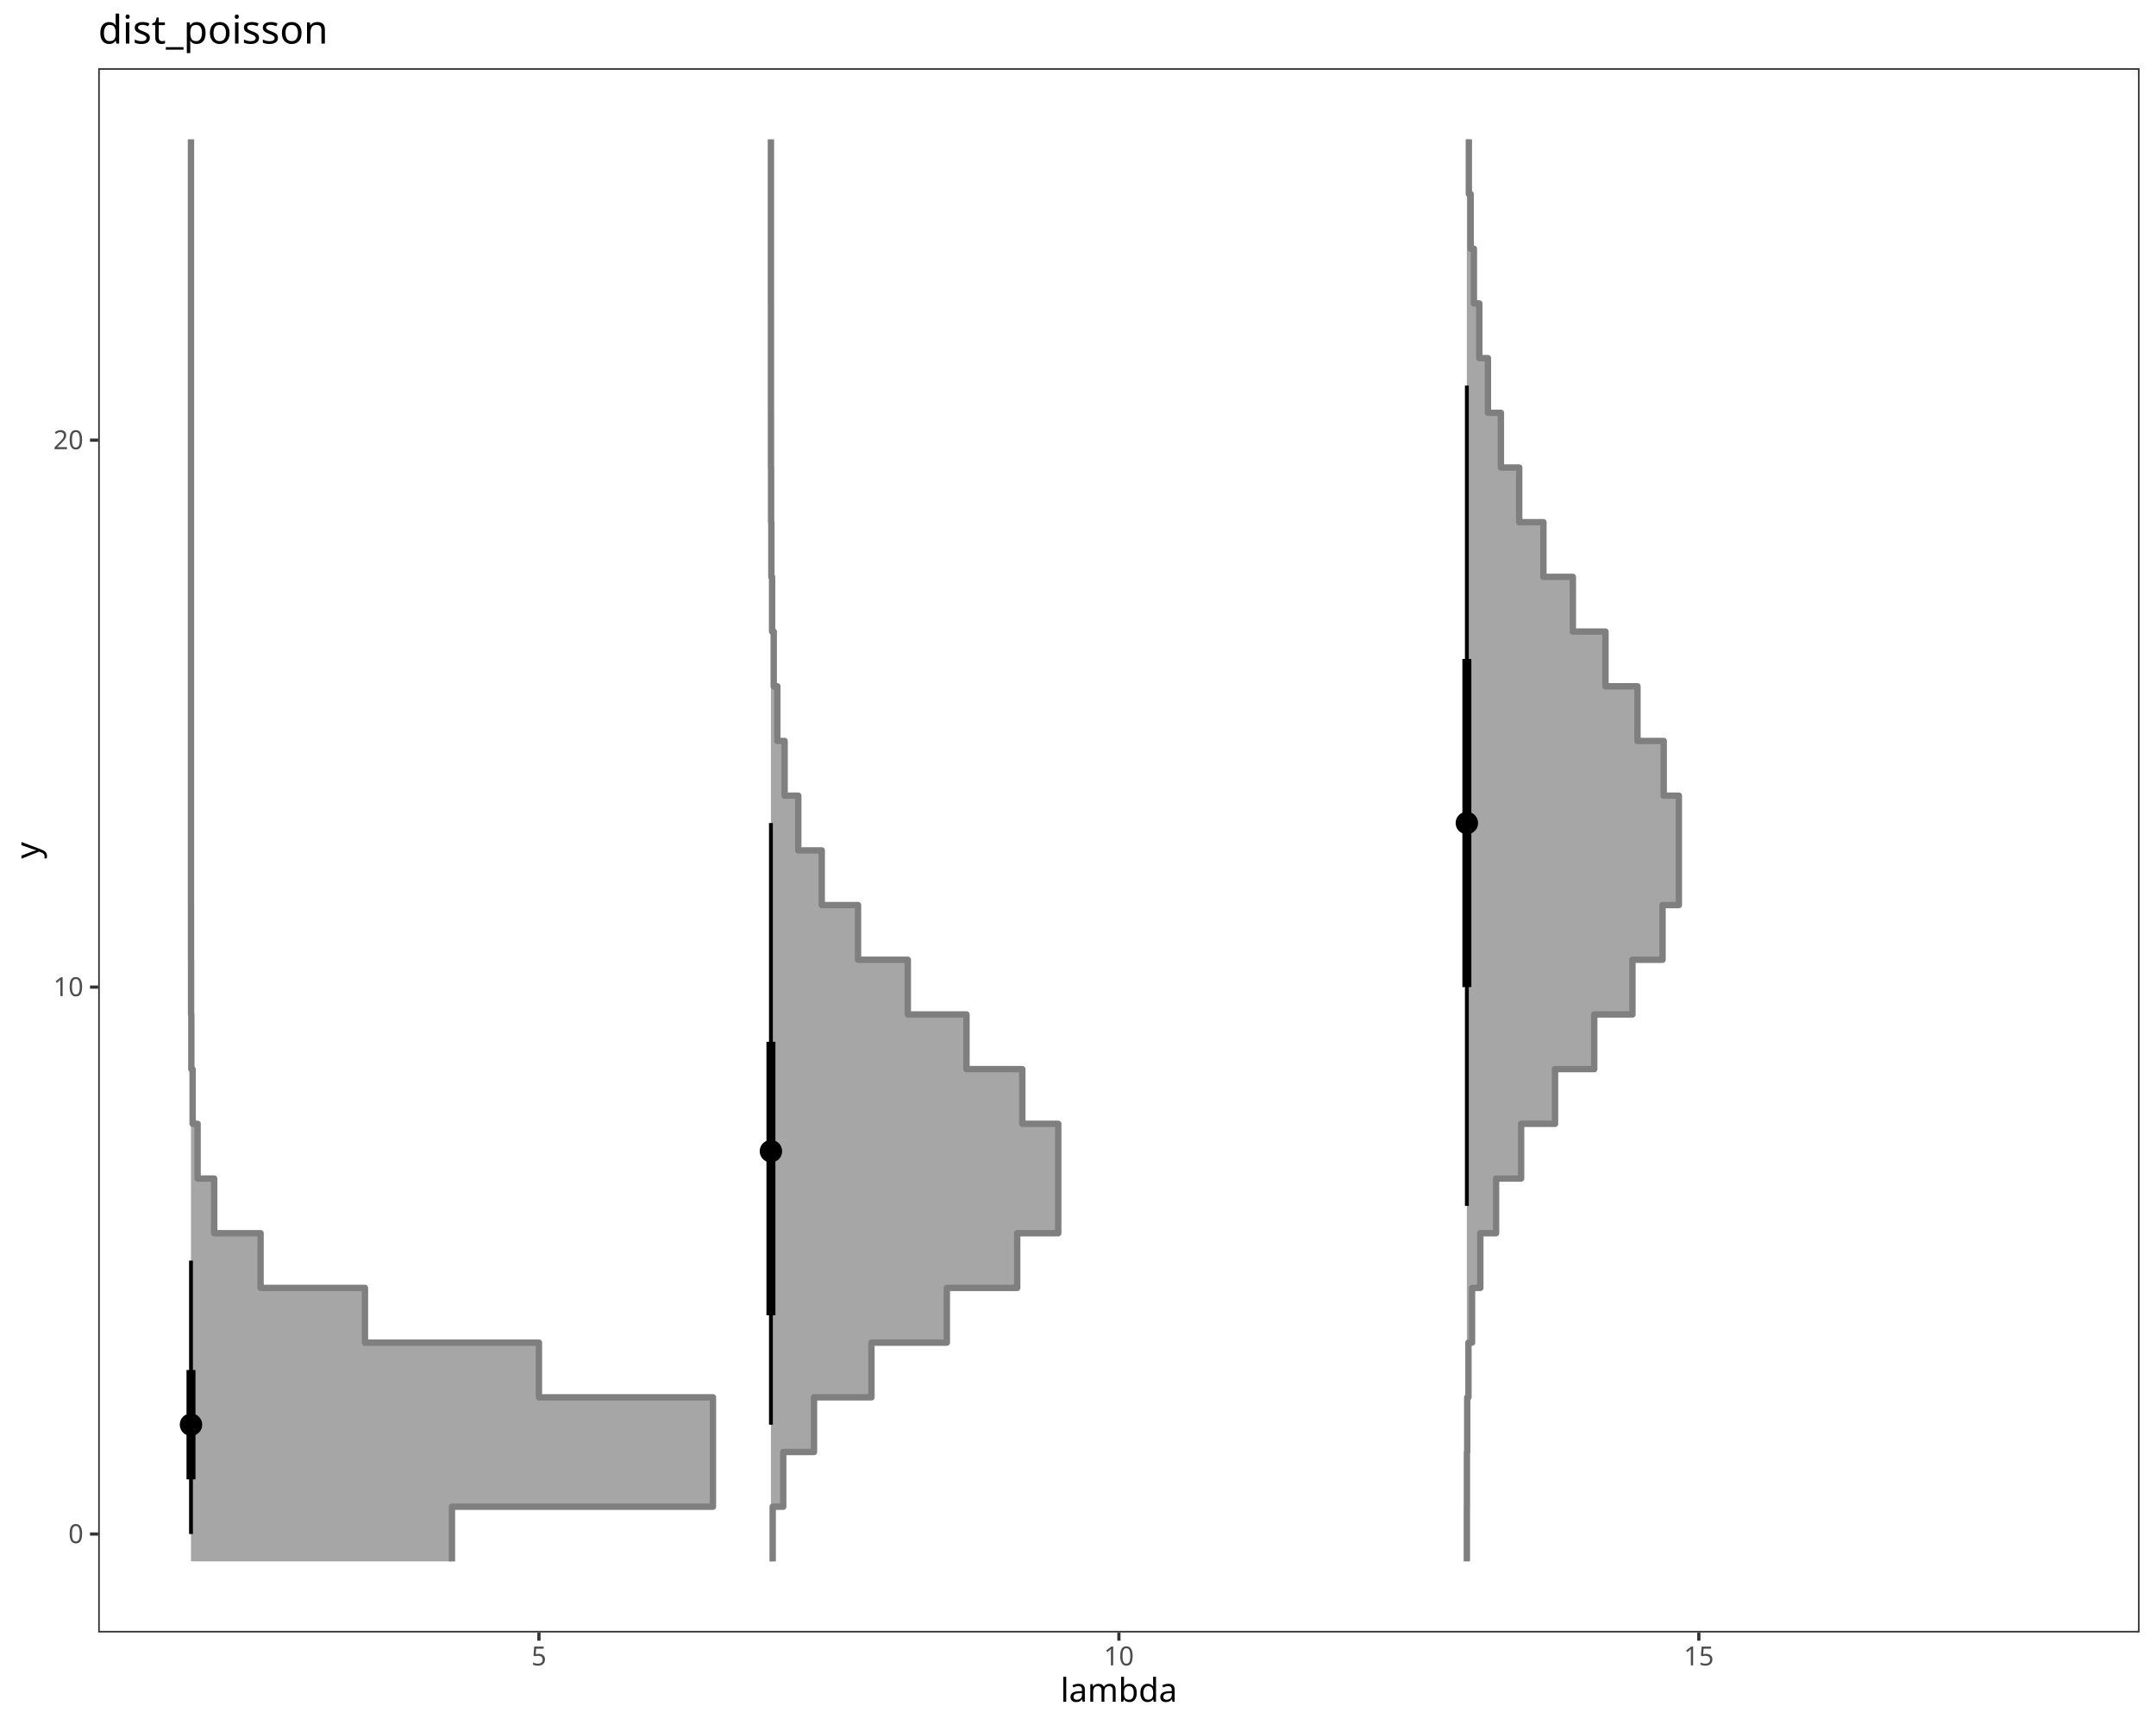
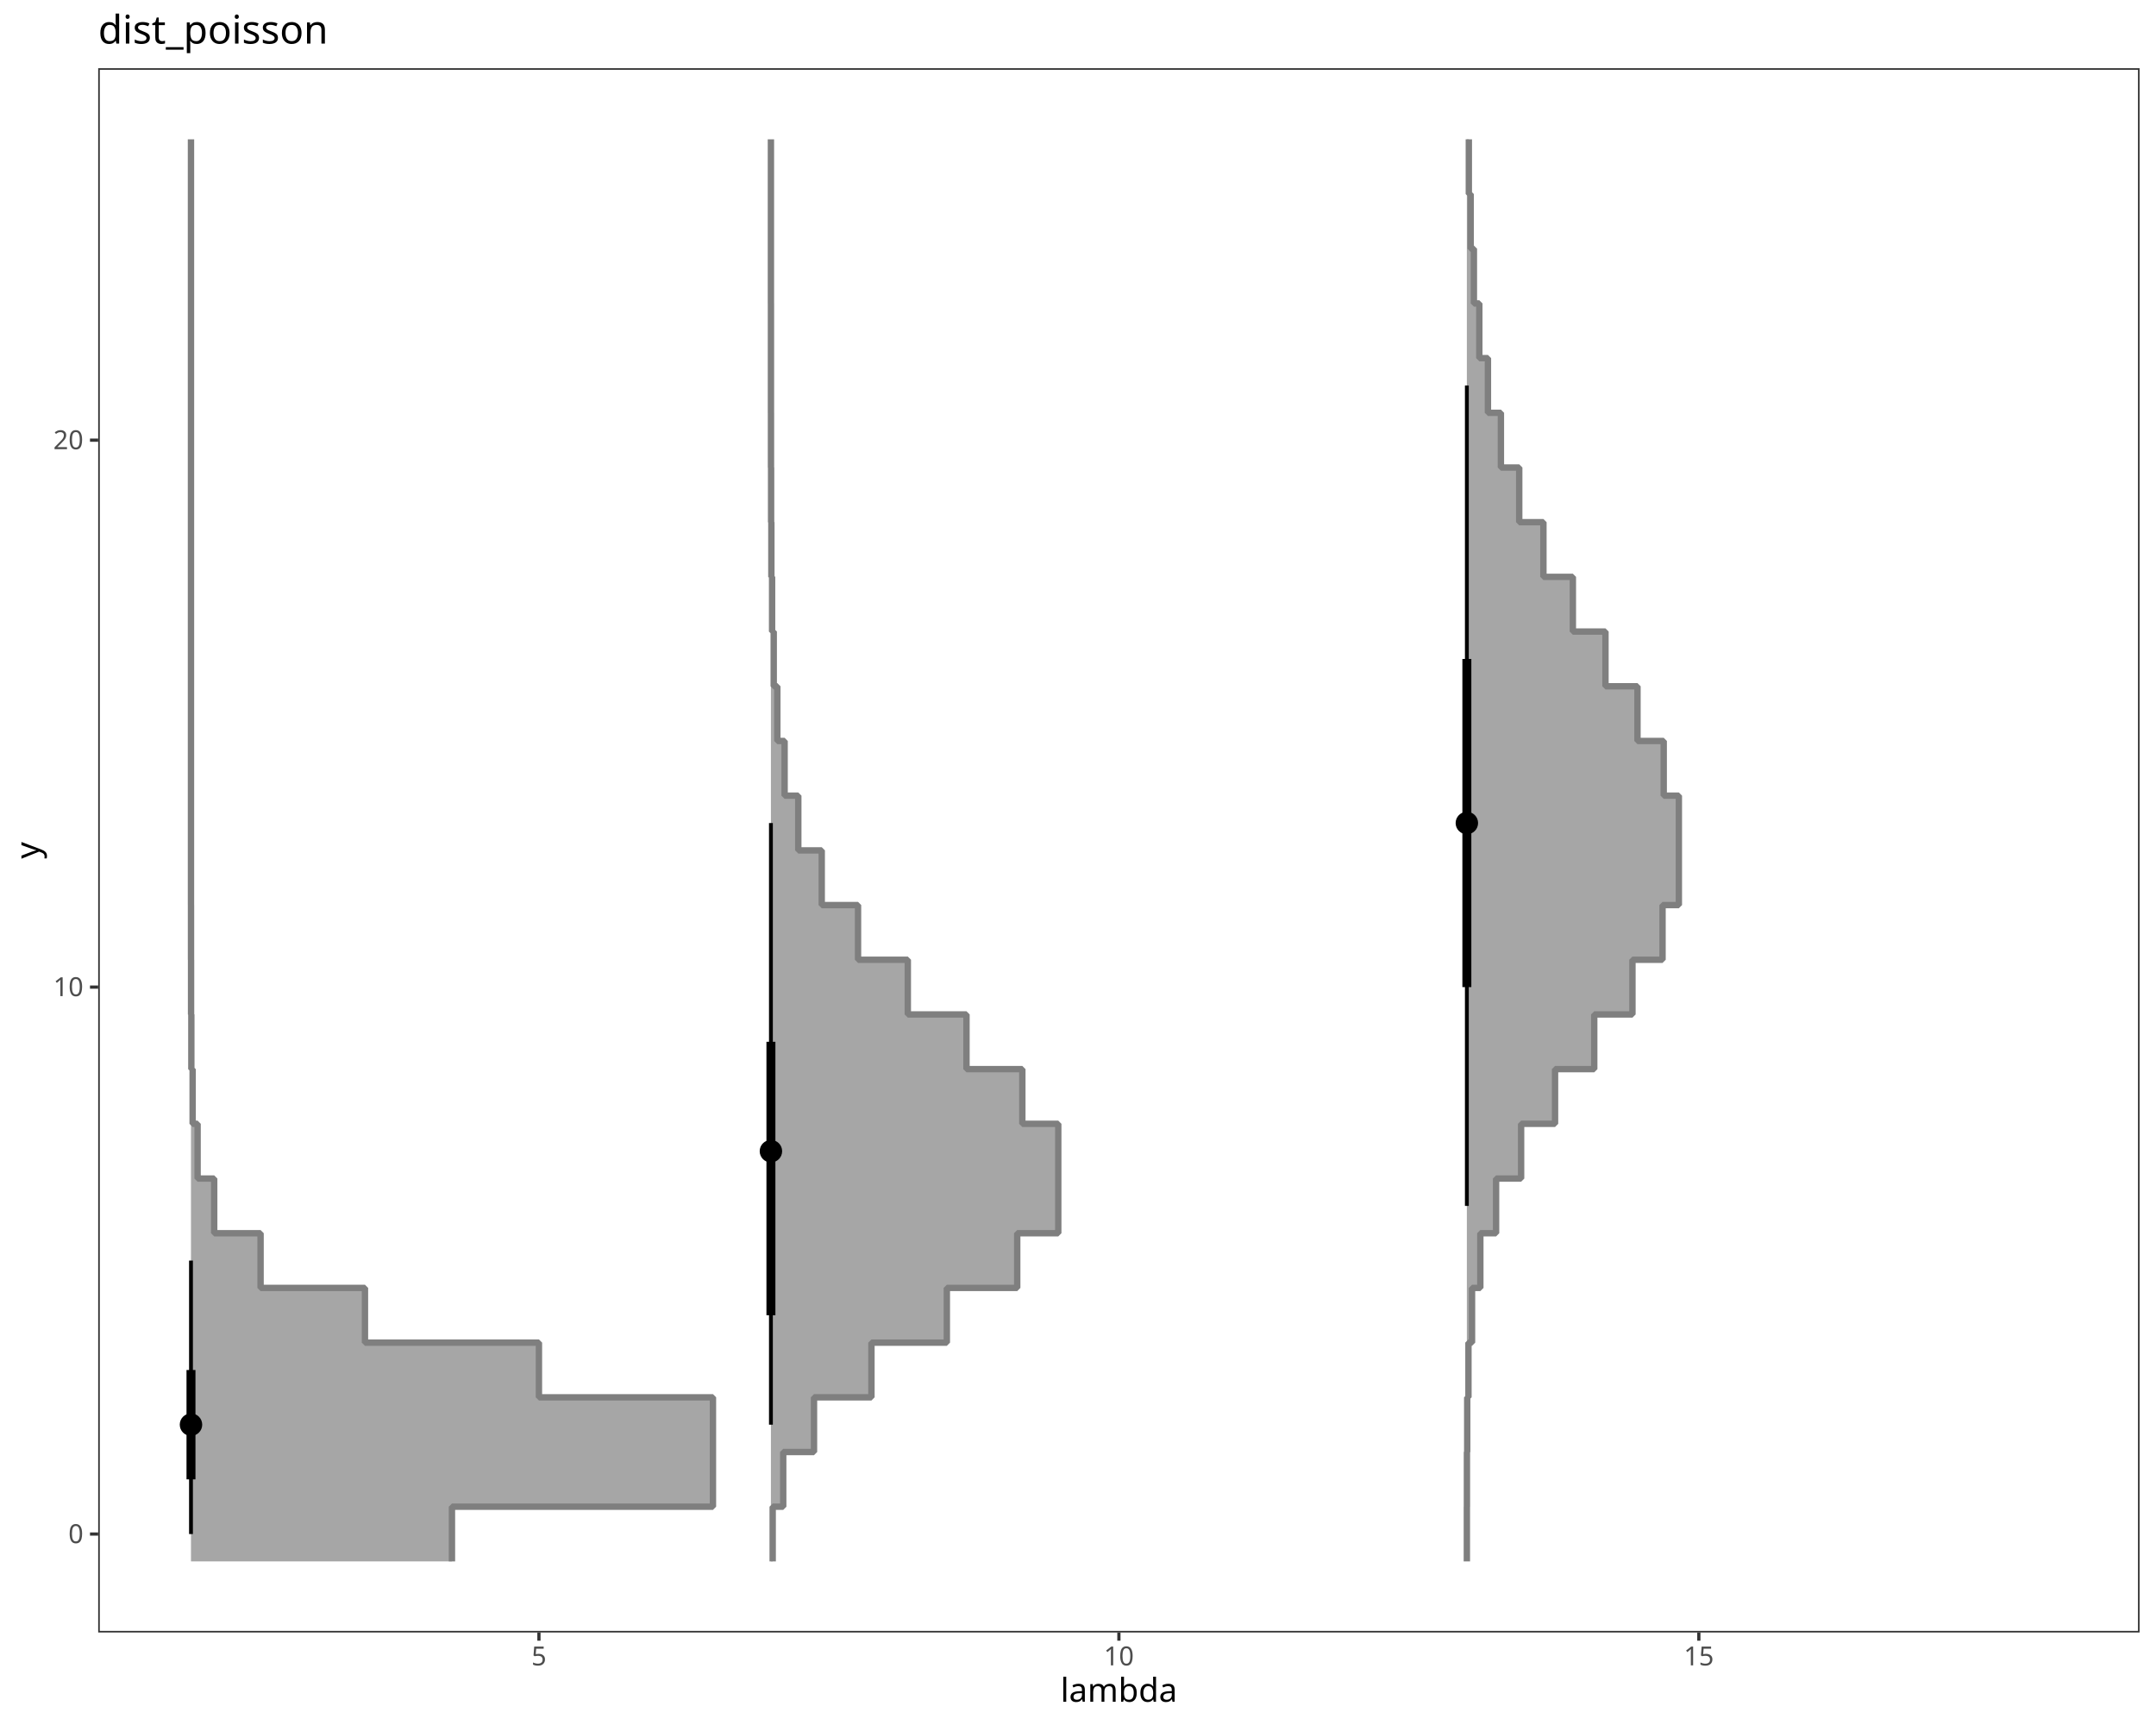
<svg xmlns="http://www.w3.org/2000/svg" class="svglite" data-engine-version="2.0" width="720.00pt" height="576.00pt" viewBox="0 0 720.00 576.00">
  <defs>
    <style type="text/css">
    .svglite line, .svglite polyline, .svglite polygon, .svglite path, .svglite rect, .svglite circle {
      fill: none;
      stroke: #000000;
      stroke-linecap: round;
      stroke-linejoin: round;
      stroke-miterlimit: 10.00;
    }
  </style>
  </defs>
  <rect width="100%" height="100%" style="stroke: none; fill: #FFFFFF;" />
  <defs>
    <clipPath id="cpMC4wMHw3MjAuMDB8MC4wMHw1NzYuMDA=">
      <rect x="0.00" y="0.00" width="720.00" height="576.00" />
    </clipPath>
  </defs>
  <g clip-path="url(#cpMC4wMHw3MjAuMDB8MC4wMHw1NzYuMDA=)">
    <rect x="0.00" y="0.00" width="720.00" height="576.00" style="stroke-width: 1.07; stroke: #FFFFFF; fill: #FFFFFF;" />
  </g>
  <defs>
    <clipPath id="cpMzIuNzl8NzE0LjUyfDIyLjc4fDU0NS4xMQ==">
      <rect x="32.79" y="22.78" width="681.73" height="522.33" />
    </clipPath>
  </defs>
  <g clip-path="url(#cpMzIuNzl8NzE0LjUyfDIyLjc4fDU0NS4xMQ==)">
    <rect x="32.79" y="22.78" width="681.73" height="522.33" style="stroke-width: 1.07; stroke: none; fill: #FFFFFF;" />
-     <polygon points="150.93,521.37 150.93,512.24 150.93,512.24 150.93,503.11 238.09,503.11 238.09,493.98 238.09,493.98 238.09,484.84 238.09,484.84 238.09,475.71 238.09,475.71 238.09,466.58 179.98,466.58 179.98,457.45 179.98,457.45 179.98,448.32 121.88,448.32 121.88,439.19 121.88,439.19 121.88,430.05 87.02,430.05 87.02,420.92 87.02,420.92 87.02,411.79 71.53,411.79 71.53,402.66 71.53,402.66 71.53,393.53 65.99,393.53 65.99,384.40 65.99,384.40 65.99,375.26 64.33,375.26 64.33,366.13 64.33,366.13 64.33,357.00 63.90,357.00 63.90,347.87 63.90,347.87 63.90,338.74 63.81,338.74 63.81,329.61 63.81,329.61 63.81,320.47 63.79,320.47 63.79,311.34 63.79,311.34 63.79,302.21 63.78,302.21 63.78,293.08 63.78,293.08 63.78,283.95 63.78,283.95 63.78,274.82 63.78,274.82 63.78,265.68 63.78,265.68 63.78,256.55 63.78,256.55 63.78,247.42 63.78,247.42 63.78,238.29 63.78,238.29 63.78,229.16 63.78,229.16 63.78,220.03 63.78,220.03 63.78,210.89 63.78,210.89 63.78,201.76 63.78,201.76 63.78,192.63 63.78,192.63 63.78,183.50 63.78,183.50 63.78,174.37 63.78,174.37 63.78,165.24 63.78,165.24 63.78,156.11 63.78,156.11 63.78,146.97 63.78,146.97 63.78,137.84 63.78,137.84 63.78,128.71 63.78,128.71 63.78,119.58 63.78,119.58 63.78,110.45 63.78,110.45 63.78,101.32 63.78,101.32 63.78,92.18 63.78,92.18 63.78,83.05 63.78,83.05 63.78,73.92 63.78,73.92 63.78,64.79 63.78,64.79 63.78,55.66 63.78,55.66 63.78,46.53 63.78,46.53 63.78,55.66 63.78,55.66 63.78,64.79 63.78,64.79 63.78,73.92 63.78,73.92 63.78,83.05 63.78,83.05 63.78,92.18 63.78,92.18 63.78,101.32 63.78,101.32 63.78,110.45 63.78,110.45 63.78,119.58 63.78,119.58 63.78,128.71 63.78,128.71 63.78,137.84 63.78,137.84 63.78,146.97 63.78,146.97 63.78,156.11 63.78,156.11 63.78,165.24 63.78,165.24 63.78,174.37 63.78,174.37 63.78,183.50 63.78,183.50 63.78,192.63 63.78,192.63 63.78,201.76 63.78,201.76 63.78,210.89 63.78,210.89 63.78,220.03 63.78,220.03 63.78,229.16 63.78,229.16 63.78,238.29 63.78,238.29 63.78,247.42 63.78,247.42 63.78,256.55 63.78,256.55 63.78,265.68 63.78,265.68 63.78,274.82 63.78,274.82 63.78,283.95 63.78,283.95 63.78,293.08 63.78,293.08 63.78,302.21 63.78,302.21 63.78,311.34 63.78,311.34 63.78,320.47 63.78,320.47 63.78,329.61 63.78,329.61 63.78,338.74 63.78,338.74 63.78,347.87 63.78,347.87 63.78,357.00 63.78,357.00 63.78,366.13 63.78,366.13 63.78,375.26 63.78,375.26 63.78,384.40 63.78,384.40 63.78,393.53 63.78,393.53 63.78,402.66 63.78,402.66 63.78,411.79 63.78,411.79 63.78,420.92 63.78,420.92 63.78,430.05 63.78,430.05 63.78,439.19 63.78,439.19 63.78,448.32 63.78,448.32 63.78,457.45 63.78,457.45 63.78,466.58 63.78,466.58 63.78,475.71 63.78,475.71 63.78,484.84 63.78,484.84 63.78,493.98 63.78,493.98 63.78,503.11 63.78,503.11 63.78,512.24 63.78,512.24 63.78,521.37 " style="stroke-width: 2.13; stroke: none; fill: #A6A6A6;" />
-     <polyline points="150.93,521.37 150.93,512.24 150.93,512.24 150.93,503.11 238.09,503.11 238.09,493.98 238.09,493.98 238.09,484.84 238.09,484.84 238.09,475.71 238.09,475.71 238.09,466.58 179.98,466.58 179.98,457.45 179.98,457.45 179.98,448.32 121.88,448.32 121.88,439.19 121.88,439.19 121.88,430.05 87.02,430.05 87.02,420.92 87.02,420.92 87.02,411.79 71.53,411.79 71.53,402.66 71.53,402.66 71.53,393.53 65.99,393.53 65.99,384.40 65.99,384.40 65.99,375.26 64.33,375.26 64.33,366.13 64.33,366.13 64.33,357.00 63.90,357.00 63.90,347.87 63.90,347.87 63.90,338.74 63.81,338.74 63.81,329.61 63.81,329.61 63.81,320.47 63.79,320.47 63.79,311.34 63.79,311.34 63.79,302.21 63.78,302.21 63.78,293.08 63.78,293.08 63.78,283.95 63.78,283.95 63.78,274.82 63.78,274.82 63.78,265.68 63.78,265.68 63.78,256.55 63.78,256.55 63.78,247.42 63.78,247.42 63.78,238.29 63.78,238.29 63.78,229.16 63.78,229.16 63.78,220.03 63.78,220.03 63.78,210.89 63.78,210.89 63.78,201.76 63.78,201.76 63.78,192.63 63.78,192.63 63.78,183.50 63.78,183.50 63.78,174.37 63.78,174.37 63.78,165.24 63.78,165.24 63.78,156.11 63.78,156.11 63.78,146.97 63.78,146.97 63.78,137.84 63.78,137.84 63.78,128.71 63.78,128.71 63.78,119.58 63.78,119.58 63.78,110.45 63.78,110.45 63.78,101.32 63.78,101.32 63.78,92.18 63.78,92.18 63.78,83.05 63.78,83.05 63.78,73.92 63.78,73.92 63.78,64.79 63.78,64.79 63.78,55.66 63.78,55.66 63.78,46.53 " style="stroke-width: 2.13; stroke: #7F7F7F; stroke-linecap: butt;" />
-     <polygon points="258.04,521.37 258.04,512.24 258.04,512.24 258.04,503.11 261.56,503.11 261.56,493.98 261.56,493.98 261.56,484.84 271.84,484.84 271.84,475.71 271.84,475.71 271.84,466.58 291.02,466.58 291.02,457.45 291.02,457.45 291.02,448.32 316.20,448.32 316.20,439.19 316.20,439.19 316.20,430.05 339.70,430.05 339.70,420.92 339.70,420.92 339.70,411.79 353.41,411.79 353.41,402.66 353.41,402.66 353.41,393.53 353.41,393.53 353.41,384.40 353.41,384.40 353.41,375.26 341.41,375.26 341.41,366.13 341.41,366.13 341.41,357.00 322.76,357.00 322.76,347.87 322.76,347.87 322.76,338.74 303.17,338.74 303.17,329.61 303.17,329.61 303.17,320.47 286.54,320.47 286.54,311.34 286.54,311.34 286.54,302.21 274.42,302.21 274.42,293.08 274.42,293.08 274.42,283.95 266.59,283.95 266.59,274.82 266.59,274.82 266.59,265.68 262.02,265.68 262.02,256.55 262.02,256.55 262.02,247.42 259.59,247.42 259.59,238.29 259.59,238.29 259.59,229.16 258.39,229.16 258.39,220.03 258.39,220.03 258.39,210.89 257.84,210.89 257.84,201.76 257.84,201.76 257.84,192.63 257.60,192.63 257.60,183.50 257.60,183.50 257.60,174.37 257.51,174.37 257.51,165.24 257.51,165.24 257.51,156.11 257.47,156.11 257.47,146.97 257.47,146.97 257.47,137.84 257.46,137.84 257.46,128.71 257.46,128.71 257.46,119.58 257.46,119.58 257.46,110.45 257.46,110.45 257.46,101.32 257.45,101.32 257.45,92.18 257.45,92.18 257.45,83.05 257.45,83.05 257.45,73.92 257.45,73.92 257.45,64.79 257.45,64.79 257.45,55.66 257.45,55.66 257.45,46.53 257.45,46.53 257.45,55.66 257.45,55.66 257.45,64.79 257.45,64.79 257.45,73.92 257.45,73.92 257.45,83.05 257.45,83.05 257.45,92.18 257.45,92.18 257.45,101.32 257.45,101.32 257.45,110.45 257.45,110.45 257.45,119.58 257.45,119.58 257.45,128.71 257.45,128.71 257.45,137.84 257.45,137.84 257.45,146.97 257.45,146.97 257.45,156.11 257.45,156.11 257.45,165.24 257.45,165.24 257.45,174.37 257.45,174.37 257.45,183.50 257.45,183.50 257.45,192.63 257.45,192.63 257.45,201.76 257.45,201.76 257.45,210.89 257.45,210.89 257.45,220.03 257.45,220.03 257.45,229.16 257.45,229.16 257.45,238.29 257.45,238.29 257.45,247.42 257.45,247.42 257.45,256.55 257.45,256.55 257.45,265.68 257.45,265.68 257.45,274.82 257.45,274.82 257.45,283.95 257.45,283.95 257.45,293.08 257.45,293.08 257.45,302.21 257.45,302.21 257.45,311.34 257.45,311.34 257.45,320.47 257.45,320.47 257.45,329.61 257.45,329.61 257.45,338.74 257.45,338.74 257.45,347.87 257.45,347.87 257.45,357.00 257.45,357.00 257.45,366.13 257.45,366.13 257.45,375.26 257.45,375.26 257.45,384.40 257.45,384.40 257.45,393.53 257.45,393.53 257.45,402.66 257.45,402.66 257.45,411.79 257.45,411.79 257.45,420.92 257.45,420.92 257.45,430.05 257.45,430.05 257.45,439.19 257.45,439.19 257.45,448.32 257.45,448.32 257.45,457.45 257.45,457.45 257.45,466.58 257.45,466.58 257.45,475.71 257.45,475.71 257.45,484.84 257.45,484.84 257.45,493.98 257.45,493.98 257.45,503.11 257.45,503.11 257.45,512.24 257.45,512.24 257.45,521.37 " style="stroke-width: 2.13; stroke: none; fill: #A6A6A6;" />
-     <polyline points="258.04,521.37 258.04,512.24 258.04,512.24 258.04,503.11 261.56,503.11 261.56,493.98 261.56,493.98 261.56,484.84 271.84,484.84 271.84,475.71 271.84,475.71 271.84,466.58 291.02,466.58 291.02,457.45 291.02,457.45 291.02,448.32 316.20,448.32 316.20,439.19 316.20,439.19 316.20,430.05 339.70,430.05 339.70,420.92 339.70,420.92 339.70,411.79 353.41,411.79 353.41,402.66 353.41,402.66 353.41,393.53 353.41,393.53 353.41,384.40 353.41,384.40 353.41,375.26 341.41,375.26 341.41,366.13 341.41,366.13 341.41,357.00 322.76,357.00 322.76,347.87 322.76,347.87 322.76,338.74 303.17,338.74 303.17,329.61 303.17,329.61 303.17,320.47 286.54,320.47 286.54,311.34 286.54,311.34 286.54,302.21 274.42,302.21 274.42,293.08 274.42,293.08 274.42,283.95 266.59,283.95 266.59,274.82 266.59,274.82 266.59,265.68 262.02,265.68 262.02,256.55 262.02,256.55 262.02,247.42 259.59,247.42 259.59,238.29 259.59,238.29 259.59,229.16 258.39,229.16 258.39,220.03 258.39,220.03 258.39,210.89 257.84,210.89 257.84,201.76 257.84,201.76 257.84,192.63 257.60,192.63 257.60,183.50 257.60,183.50 257.60,174.37 257.51,174.37 257.51,165.24 257.51,165.24 257.51,156.11 257.47,156.11 257.47,146.97 257.47,146.97 257.47,137.84 257.46,137.84 257.46,128.71 257.46,128.71 257.46,119.58 257.46,119.58 257.46,110.45 257.46,110.45 257.46,101.32 257.45,101.32 257.45,92.18 257.45,92.18 257.45,83.05 257.45,83.05 257.45,73.92 257.45,73.92 257.45,64.79 257.45,64.79 257.45,55.66 257.45,55.66 257.45,46.53 " style="stroke-width: 2.13; stroke: #7F7F7F; stroke-linecap: butt;" />
-     <polygon points="489.86,521.37 489.86,512.24 489.86,512.24 489.86,503.11 489.88,503.11 489.88,493.98 489.88,493.98 489.88,484.84 489.98,484.84 489.98,475.71 489.98,475.71 489.98,466.58 490.39,466.58 490.39,457.45 490.39,457.45 490.39,448.32 491.59,448.32 491.59,439.19 491.59,439.19 491.59,430.05 494.36,430.05 494.36,420.92 494.36,420.92 494.36,411.79 499.62,411.79 499.62,402.66 499.62,402.66 499.62,393.53 507.98,393.53 507.98,384.40 507.98,384.40 507.98,375.26 519.31,375.26 519.31,366.13 519.31,366.13 519.31,357.00 532.40,357.00 532.40,347.87 532.40,347.87 532.40,338.74 545.16,338.74 545.16,329.61 545.16,329.61 545.16,320.47 555.21,320.47 555.21,311.34 555.21,311.34 555.21,302.21 560.66,302.21 560.66,293.08 560.66,293.08 560.66,283.95 560.66,283.95 560.66,274.82 560.66,274.82 560.66,265.68 555.60,265.68 555.60,256.55 555.60,256.55 555.60,247.42 546.84,247.42 546.84,238.29 546.84,238.29 546.84,229.16 536.15,229.16 536.15,220.03 536.15,220.03 536.15,210.89 525.26,210.89 525.26,201.76 525.26,201.76 525.26,192.63 515.43,192.63 515.43,183.50 515.43,183.50 515.43,174.37 507.35,174.37 507.35,165.24 507.35,165.24 507.35,156.11 501.23,156.11 501.23,146.97 501.23,146.97 501.23,137.84 496.90,137.84 496.90,128.71 496.90,128.71 496.90,119.58 494.02,119.58 494.02,110.45 494.02,110.45 494.02,101.32 492.21,101.32 492.21,92.18 492.21,92.18 492.21,83.05 491.13,83.05 491.13,73.92 491.13,73.92 491.13,64.79 490.52,64.79 490.52,55.66 490.52,55.66 490.52,46.53 489.86,46.53 489.86,55.66 489.86,55.66 489.86,64.79 489.86,64.79 489.86,73.92 489.86,73.92 489.86,83.05 489.86,83.05 489.86,92.18 489.86,92.18 489.86,101.32 489.86,101.32 489.86,110.45 489.86,110.45 489.86,119.58 489.86,119.58 489.86,128.71 489.86,128.71 489.86,137.84 489.86,137.84 489.86,146.97 489.86,146.97 489.86,156.11 489.86,156.11 489.86,165.24 489.86,165.24 489.86,174.37 489.86,174.37 489.86,183.50 489.86,183.50 489.86,192.63 489.86,192.63 489.86,201.76 489.86,201.76 489.86,210.89 489.86,210.89 489.86,220.03 489.86,220.03 489.86,229.16 489.86,229.16 489.86,238.29 489.86,238.29 489.86,247.42 489.86,247.42 489.86,256.55 489.86,256.55 489.86,265.68 489.86,265.68 489.86,274.82 489.86,274.82 489.86,283.95 489.86,283.95 489.86,293.08 489.86,293.08 489.86,302.21 489.86,302.21 489.86,311.34 489.86,311.34 489.86,320.47 489.86,320.47 489.86,329.61 489.86,329.61 489.86,338.74 489.86,338.74 489.86,347.87 489.86,347.87 489.86,357.00 489.86,357.00 489.86,366.13 489.86,366.13 489.86,375.26 489.86,375.26 489.86,384.40 489.86,384.40 489.86,393.53 489.86,393.53 489.86,402.66 489.86,402.66 489.86,411.79 489.86,411.79 489.86,420.92 489.86,420.92 489.86,430.05 489.86,430.05 489.86,439.19 489.86,439.19 489.86,448.32 489.86,448.32 489.86,457.45 489.86,457.45 489.86,466.58 489.86,466.58 489.86,475.71 489.86,475.71 489.86,484.84 489.86,484.84 489.86,493.98 489.86,493.98 489.86,503.11 489.86,503.11 489.86,512.24 489.86,512.24 489.86,521.37 " style="stroke-width: 2.13; stroke: none; fill: #A6A6A6;" />
-     <polyline points="489.86,521.37 489.86,512.24 489.86,512.24 489.86,503.11 489.88,503.11 489.88,493.98 489.88,493.98 489.88,484.84 489.98,484.84 489.98,475.71 489.98,475.71 489.98,466.58 490.39,466.58 490.39,457.45 490.39,457.45 490.39,448.32 491.59,448.32 491.59,439.19 491.59,439.19 491.59,430.05 494.36,430.05 494.36,420.92 494.36,420.92 494.36,411.79 499.62,411.79 499.62,402.66 499.62,402.66 499.62,393.53 507.98,393.53 507.98,384.40 507.98,384.40 507.98,375.26 519.31,375.26 519.31,366.13 519.31,366.13 519.31,357.00 532.40,357.00 532.40,347.87 532.40,347.87 532.40,338.74 545.16,338.74 545.16,329.61 545.16,329.61 545.16,320.47 555.21,320.47 555.21,311.34 555.21,311.34 555.21,302.21 560.66,302.21 560.66,293.08 560.66,293.08 560.66,283.95 560.66,283.95 560.66,274.82 560.66,274.82 560.66,265.68 555.60,265.68 555.60,256.55 555.60,256.55 555.60,247.42 546.84,247.42 546.84,238.29 546.84,238.29 546.84,229.16 536.15,229.16 536.15,220.03 536.15,220.03 536.15,210.89 525.26,210.89 525.26,201.76 525.26,201.76 525.26,192.63 515.43,192.63 515.43,183.50 515.43,183.50 515.43,174.37 507.35,174.37 507.35,165.24 507.35,165.24 507.35,156.11 501.23,156.11 501.23,146.97 501.23,146.97 501.23,137.84 496.90,137.84 496.90,128.71 496.90,128.71 496.90,119.58 494.02,119.58 494.02,110.45 494.02,110.45 494.02,101.32 492.21,101.32 492.21,92.18 492.21,92.18 492.21,83.05 491.13,83.05 491.13,73.92 491.13,73.92 491.13,64.79 490.52,64.79 490.52,55.66 490.52,55.66 490.52,46.53 " style="stroke-width: 2.13; stroke: #7F7F7F; stroke-linecap: butt;" />
+     <polygon points="150.93,521.37 150.93,521.37 150.93,512.24 150.93,512.24 150.93,503.11 150.93,503.11 238.09,503.11 238.09,503.11 238.09,493.98 238.09,493.98 238.09,484.84 238.09,484.84 238.09,484.84 238.09,484.84 238.09,475.71 238.09,475.71 238.09,466.58 238.09,466.58 179.98,466.58 179.98,466.58 179.98,457.45 179.98,457.45 179.98,448.32 179.98,448.32 121.88,448.32 121.88,448.32 121.88,439.19 121.88,439.19 121.88,430.05 121.88,430.05 87.02,430.05 87.02,430.05 87.02,420.92 87.02,420.92 87.02,411.79 87.02,411.79 71.53,411.79 71.53,411.79 71.53,402.66 71.53,402.66 71.53,393.53 71.53,393.53 65.99,393.53 65.99,393.53 65.99,384.40 65.99,384.40 65.99,375.26 65.99,375.26 64.33,375.26 64.33,375.26 64.33,366.13 64.33,366.13 64.33,357.00 64.33,357.00 63.90,357.00 63.90,357.00 63.90,347.87 63.90,347.87 63.90,338.74 63.90,338.74 63.81,338.74 63.81,338.74 63.81,329.61 63.81,329.61 63.81,320.47 63.81,320.47 63.79,320.47 63.79,320.47 63.79,311.34 63.79,311.34 63.79,302.21 63.79,302.21 63.78,302.21 63.78,302.21 63.78,293.08 63.78,293.08 63.78,283.95 63.78,283.95 63.78,283.95 63.78,283.95 63.78,274.82 63.78,274.82 63.78,265.68 63.78,265.68 63.78,265.68 63.78,265.68 63.78,256.55 63.78,256.55 63.78,247.42 63.78,247.42 63.78,247.42 63.78,247.42 63.78,238.29 63.78,238.29 63.78,229.16 63.78,229.16 63.78,229.16 63.78,229.16 63.78,220.03 63.78,220.03 63.78,210.89 63.78,210.89 63.78,210.89 63.78,210.89 63.78,201.76 63.78,201.76 63.78,192.63 63.78,192.63 63.78,192.63 63.78,192.63 63.78,183.50 63.78,183.50 63.78,174.37 63.78,174.37 63.78,174.37 63.78,174.37 63.78,165.24 63.78,165.24 63.78,156.11 63.78,156.11 63.78,156.11 63.78,156.11 63.78,146.97 63.78,146.97 63.78,137.84 63.78,137.84 63.78,137.84 63.78,137.84 63.78,128.71 63.78,128.71 63.78,119.58 63.78,119.58 63.78,119.58 63.78,119.58 63.78,110.45 63.78,110.45 63.78,101.32 63.78,101.32 63.78,101.32 63.78,101.32 63.78,92.18 63.78,92.18 63.78,83.05 63.78,83.05 63.78,83.05 63.78,83.05 63.78,73.92 63.78,73.92 63.78,64.79 63.78,64.79 63.78,64.79 63.78,64.79 63.78,55.66 63.78,55.66 63.78,46.53 63.78,46.53 63.78,46.53 63.78,46.53 63.78,55.66 63.78,55.66 63.78,64.79 63.78,64.79 63.78,64.79 63.78,64.79 63.78,73.92 63.78,73.92 63.78,83.05 63.78,83.05 63.78,83.05 63.78,83.05 63.78,92.18 63.78,92.18 63.78,101.32 63.78,101.32 63.78,101.32 63.78,101.32 63.78,110.45 63.78,110.45 63.78,119.58 63.78,119.58 63.78,119.58 63.78,119.58 63.78,128.71 63.78,128.71 63.78,137.84 63.78,137.84 63.78,137.84 63.78,137.84 63.78,146.97 63.78,146.97 63.78,156.11 63.78,156.11 63.78,156.11 63.78,156.11 63.78,165.24 63.78,165.24 63.78,174.37 63.78,174.37 63.78,174.37 63.78,174.37 63.78,183.50 63.78,183.50 63.78,192.63 63.78,192.63 63.78,192.63 63.78,192.63 63.78,201.76 63.78,201.76 63.78,210.89 63.78,210.89 63.78,210.89 63.78,210.89 63.78,220.03 63.78,220.03 63.78,229.16 63.78,229.16 63.78,229.16 63.78,229.16 63.78,238.29 63.78,238.29 63.78,247.42 63.78,247.42 63.78,247.42 63.78,247.42 63.78,256.55 63.78,256.55 63.78,265.68 63.78,265.68 63.78,265.68 63.78,265.68 63.78,274.82 63.78,274.82 63.78,283.95 63.78,283.95 63.78,283.95 63.78,283.95 63.78,293.08 63.78,293.08 63.78,302.21 63.78,302.21 63.78,302.21 63.78,302.21 63.78,311.34 63.78,311.34 63.78,320.47 63.78,320.47 63.78,320.47 63.78,320.47 63.78,329.61 63.78,329.61 63.78,338.74 63.78,338.74 63.78,338.74 63.78,338.74 63.78,347.87 63.78,347.87 63.78,357.00 63.78,357.00 63.78,357.00 63.78,357.00 63.78,366.13 63.78,366.13 63.78,375.26 63.78,375.26 63.78,375.26 63.78,375.26 63.78,384.40 63.78,384.40 63.78,393.53 63.78,393.53 63.78,393.53 63.78,393.53 63.78,402.66 63.78,402.66 63.78,411.79 63.78,411.79 63.78,411.79 63.78,411.79 63.78,420.92 63.78,420.92 63.78,430.05 63.78,430.05 63.78,430.05 63.78,430.05 63.78,439.19 63.78,439.19 63.78,448.32 63.78,448.32 63.78,448.32 63.78,448.32 63.78,457.45 63.78,457.45 63.78,466.58 63.78,466.58 63.78,466.58 63.78,466.58 63.78,475.71 63.78,475.71 63.78,484.84 63.78,484.84 63.78,484.84 63.78,484.84 63.78,493.98 63.78,493.98 63.78,503.11 63.78,503.11 63.78,503.11 63.78,503.11 63.78,512.24 63.78,512.24 63.78,521.37 63.78,521.37 " style="stroke-width: 2.13; stroke: none; fill: #A6A6A6;" />
+     <polyline points="150.93,521.37 150.93,521.37 150.93,512.24 150.93,512.24 150.93,503.11 150.93,503.11 238.09,503.11 238.09,503.11 238.09,493.98 238.09,493.98 238.09,484.84 238.09,484.84 238.09,484.84 238.09,484.84 238.09,475.71 238.09,475.71 238.09,466.58 238.09,466.58 179.98,466.58 179.98,466.58 179.98,457.45 179.98,457.45 179.98,448.32 179.98,448.32 121.88,448.32 121.88,448.32 121.88,439.19 121.88,439.19 121.88,430.05 121.88,430.05 87.02,430.05 87.02,430.05 87.02,420.92 87.02,420.92 87.02,411.79 87.02,411.79 71.53,411.79 71.53,411.79 71.53,402.66 71.53,402.66 71.53,393.53 71.53,393.53 65.99,393.53 65.99,393.53 65.99,384.40 65.99,384.40 65.99,375.26 65.99,375.26 64.33,375.26 64.33,375.26 64.33,366.13 64.33,366.13 64.33,357.00 64.33,357.00 63.90,357.00 63.90,357.00 63.90,347.87 63.90,347.87 63.90,338.74 63.90,338.74 63.81,338.74 63.81,338.74 63.81,329.61 63.81,329.61 63.81,320.47 63.81,320.47 63.79,320.47 63.79,320.47 63.79,311.34 63.79,311.34 63.79,302.21 63.79,302.21 63.78,302.21 63.78,302.21 63.78,293.08 63.78,293.08 63.78,283.95 63.78,283.95 63.78,283.95 63.78,283.95 63.78,274.82 63.78,274.82 63.78,265.68 63.78,265.68 63.78,265.68 63.78,265.68 63.78,256.55 63.78,256.55 63.78,247.42 63.78,247.42 63.78,247.42 63.78,247.42 63.78,238.29 63.78,238.29 63.78,229.16 63.78,229.16 63.78,229.16 63.78,229.16 63.78,220.03 63.78,220.03 63.78,210.89 63.78,210.89 63.78,210.89 63.78,210.89 63.78,201.76 63.78,201.76 63.78,192.63 63.78,192.63 63.78,192.63 63.78,192.63 63.78,183.50 63.78,183.50 63.78,174.37 63.78,174.37 63.78,174.37 63.78,174.37 63.78,165.24 63.78,165.24 63.78,156.11 63.78,156.11 63.78,156.11 63.78,156.11 63.78,146.97 63.78,146.97 63.78,137.84 63.78,137.84 63.78,137.84 63.78,137.84 63.78,128.71 63.78,128.71 63.78,119.58 63.78,119.58 63.78,119.58 63.78,119.58 63.78,110.45 63.78,110.45 63.78,101.32 63.78,101.32 63.78,101.32 63.78,101.32 63.78,92.18 63.78,92.18 63.78,83.05 63.78,83.05 63.78,83.05 63.78,83.05 63.78,73.92 63.78,73.92 63.78,64.79 63.78,64.79 63.78,64.79 63.78,64.79 63.78,55.66 63.78,55.66 63.78,46.53 63.78,46.53 " style="stroke-width: 2.13; stroke: #7F7F7F; stroke-linecap: butt; stroke-linejoin: bevel;" />
+     <polygon points="258.04,521.37 258.04,521.37 258.04,512.24 258.04,512.24 258.04,503.11 258.04,503.11 261.56,503.11 261.56,503.11 261.56,493.98 261.56,493.98 261.56,484.84 261.56,484.84 271.84,484.84 271.84,484.84 271.84,475.71 271.84,475.71 271.84,466.58 271.84,466.58 291.02,466.58 291.02,466.58 291.02,457.45 291.02,457.45 291.02,448.32 291.02,448.32 316.20,448.32 316.20,448.32 316.20,439.19 316.20,439.19 316.20,430.05 316.20,430.05 339.70,430.05 339.70,430.05 339.70,420.92 339.70,420.92 339.70,411.79 339.70,411.79 353.41,411.79 353.41,411.79 353.41,402.66 353.41,402.66 353.41,393.53 353.41,393.53 353.41,393.53 353.41,393.53 353.41,384.40 353.41,384.40 353.41,375.26 353.41,375.26 341.41,375.26 341.41,375.26 341.41,366.13 341.41,366.13 341.41,357.00 341.41,357.00 322.76,357.00 322.76,357.00 322.76,347.87 322.76,347.87 322.76,338.74 322.76,338.74 303.17,338.74 303.17,338.74 303.17,329.61 303.17,329.61 303.17,320.47 303.17,320.47 286.54,320.47 286.54,320.47 286.54,311.34 286.54,311.34 286.54,302.21 286.54,302.21 274.42,302.21 274.42,302.21 274.42,293.08 274.42,293.08 274.42,283.95 274.42,283.95 266.59,283.95 266.59,283.95 266.59,274.82 266.59,274.82 266.59,265.68 266.59,265.68 262.02,265.68 262.02,265.68 262.02,256.55 262.02,256.55 262.02,247.42 262.02,247.42 259.59,247.42 259.59,247.42 259.59,238.29 259.59,238.29 259.59,229.16 259.59,229.16 258.39,229.16 258.39,229.16 258.39,220.03 258.39,220.03 258.39,210.89 258.39,210.89 257.84,210.89 257.84,210.89 257.84,201.76 257.84,201.76 257.84,192.63 257.84,192.63 257.60,192.63 257.60,192.63 257.60,183.50 257.60,183.50 257.60,174.37 257.60,174.37 257.51,174.37 257.51,174.37 257.51,165.24 257.51,165.24 257.51,156.11 257.51,156.11 257.47,156.11 257.47,156.11 257.47,146.97 257.47,146.97 257.47,137.84 257.47,137.84 257.46,137.84 257.46,137.84 257.46,128.71 257.46,128.71 257.46,119.58 257.46,119.58 257.46,119.58 257.46,119.58 257.46,110.45 257.46,110.45 257.46,101.32 257.46,101.32 257.45,101.32 257.45,101.32 257.45,92.18 257.45,92.18 257.45,83.05 257.45,83.05 257.45,83.05 257.45,83.05 257.45,73.92 257.45,73.92 257.45,64.79 257.45,64.79 257.45,64.79 257.45,64.79 257.45,55.66 257.45,55.66 257.45,46.53 257.45,46.53 257.45,46.53 257.45,46.53 257.45,55.66 257.45,55.66 257.45,64.79 257.45,64.79 257.45,64.79 257.45,64.79 257.45,73.92 257.45,73.92 257.45,83.05 257.45,83.05 257.45,83.05 257.45,83.05 257.45,92.18 257.45,92.18 257.45,101.32 257.45,101.32 257.45,101.32 257.45,101.32 257.45,110.45 257.45,110.45 257.45,119.58 257.45,119.58 257.45,119.58 257.45,119.58 257.45,128.71 257.45,128.71 257.45,137.84 257.45,137.84 257.45,137.84 257.45,137.84 257.45,146.97 257.45,146.97 257.45,156.11 257.45,156.11 257.45,156.11 257.45,156.11 257.45,165.24 257.45,165.24 257.45,174.37 257.45,174.37 257.45,174.37 257.45,174.37 257.45,183.50 257.45,183.50 257.45,192.63 257.45,192.63 257.45,192.63 257.45,192.63 257.45,201.76 257.45,201.76 257.45,210.89 257.45,210.89 257.45,210.89 257.45,210.89 257.45,220.03 257.45,220.03 257.45,229.16 257.45,229.16 257.45,229.16 257.45,229.16 257.45,238.29 257.45,238.29 257.45,247.42 257.45,247.42 257.45,247.42 257.45,247.42 257.45,256.55 257.45,256.55 257.45,265.68 257.45,265.68 257.45,265.68 257.45,265.68 257.45,274.82 257.45,274.82 257.45,283.95 257.45,283.95 257.45,283.95 257.45,283.95 257.45,293.08 257.45,293.08 257.45,302.21 257.45,302.21 257.45,302.21 257.45,302.21 257.45,311.34 257.45,311.34 257.45,320.47 257.45,320.47 257.45,320.47 257.45,320.47 257.45,329.61 257.45,329.61 257.45,338.74 257.45,338.74 257.45,338.74 257.45,338.74 257.45,347.87 257.45,347.87 257.45,357.00 257.45,357.00 257.45,357.00 257.45,357.00 257.45,366.13 257.45,366.13 257.45,375.26 257.45,375.26 257.45,375.26 257.45,375.26 257.45,384.40 257.45,384.40 257.45,393.53 257.45,393.53 257.45,393.53 257.45,393.53 257.45,402.66 257.45,402.66 257.45,411.79 257.45,411.79 257.45,411.79 257.45,411.79 257.45,420.92 257.45,420.92 257.45,430.05 257.45,430.05 257.45,430.05 257.45,430.05 257.45,439.19 257.45,439.19 257.45,448.32 257.45,448.32 257.45,448.32 257.45,448.32 257.45,457.45 257.45,457.45 257.45,466.58 257.45,466.58 257.45,466.58 257.45,466.58 257.45,475.71 257.45,475.71 257.45,484.84 257.45,484.84 257.45,484.84 257.45,484.84 257.45,493.98 257.45,493.98 257.45,503.11 257.45,503.11 257.45,503.11 257.45,503.11 257.45,512.24 257.45,512.24 257.45,521.37 257.45,521.37 " style="stroke-width: 2.13; stroke: none; fill: #A6A6A6;" />
+     <polyline points="258.04,521.37 258.04,521.37 258.04,512.24 258.04,512.24 258.04,503.11 258.04,503.11 261.56,503.11 261.56,503.11 261.56,493.98 261.56,493.98 261.56,484.84 261.56,484.84 271.84,484.84 271.84,484.84 271.84,475.71 271.84,475.71 271.84,466.58 271.84,466.58 291.02,466.58 291.02,466.58 291.02,457.45 291.02,457.45 291.02,448.32 291.02,448.32 316.20,448.32 316.20,448.32 316.20,439.19 316.20,439.19 316.20,430.05 316.20,430.05 339.70,430.05 339.70,430.05 339.70,420.92 339.70,420.92 339.70,411.79 339.70,411.79 353.41,411.79 353.41,411.79 353.41,402.66 353.41,402.66 353.41,393.53 353.41,393.53 353.41,393.53 353.41,393.53 353.41,384.40 353.41,384.40 353.41,375.26 353.41,375.26 341.41,375.26 341.41,375.26 341.41,366.13 341.41,366.13 341.41,357.00 341.41,357.00 322.76,357.00 322.76,357.00 322.76,347.87 322.76,347.87 322.76,338.74 322.76,338.74 303.17,338.74 303.17,338.74 303.17,329.61 303.17,329.61 303.17,320.47 303.17,320.47 286.54,320.47 286.54,320.47 286.54,311.34 286.54,311.34 286.54,302.21 286.54,302.21 274.42,302.21 274.42,302.21 274.42,293.08 274.42,293.08 274.42,283.95 274.42,283.95 266.59,283.95 266.59,283.95 266.59,274.82 266.59,274.82 266.59,265.68 266.59,265.68 262.02,265.68 262.02,265.68 262.02,256.55 262.02,256.55 262.02,247.42 262.02,247.42 259.59,247.42 259.59,247.42 259.59,238.29 259.59,238.29 259.59,229.16 259.59,229.16 258.39,229.16 258.39,229.16 258.39,220.03 258.39,220.03 258.39,210.89 258.39,210.89 257.84,210.89 257.84,210.89 257.84,201.76 257.84,201.76 257.84,192.63 257.84,192.63 257.60,192.63 257.60,192.63 257.60,183.50 257.60,183.50 257.60,174.37 257.60,174.37 257.51,174.37 257.51,174.37 257.51,165.24 257.51,165.24 257.51,156.11 257.51,156.11 257.47,156.11 257.47,156.11 257.47,146.97 257.47,146.97 257.47,137.84 257.47,137.84 257.46,137.84 257.46,137.84 257.46,128.71 257.46,128.71 257.46,119.58 257.46,119.58 257.46,119.58 257.46,119.58 257.46,110.45 257.46,110.45 257.46,101.32 257.46,101.32 257.45,101.32 257.45,101.32 257.45,92.18 257.45,92.18 257.45,83.05 257.45,83.05 257.45,83.05 257.45,83.05 257.45,73.92 257.45,73.92 257.45,64.79 257.45,64.79 257.45,64.79 257.45,64.79 257.45,55.66 257.45,55.66 257.45,46.53 257.45,46.53 " style="stroke-width: 2.13; stroke: #7F7F7F; stroke-linecap: butt; stroke-linejoin: bevel;" />
+     <polygon points="489.86,521.37 489.86,521.37 489.86,512.24 489.86,512.24 489.86,503.11 489.86,503.11 489.88,503.11 489.88,503.11 489.88,493.98 489.88,493.98 489.88,484.84 489.88,484.84 489.98,484.84 489.98,484.84 489.98,475.71 489.98,475.71 489.98,466.58 489.98,466.58 490.39,466.58 490.39,466.58 490.39,457.45 490.39,457.45 490.39,448.32 490.39,448.32 491.59,448.32 491.59,448.32 491.59,439.19 491.59,439.19 491.59,430.05 491.59,430.05 494.36,430.05 494.36,430.05 494.36,420.92 494.36,420.92 494.36,411.79 494.36,411.79 499.62,411.79 499.62,411.79 499.62,402.66 499.62,402.66 499.62,393.53 499.62,393.53 507.98,393.53 507.98,393.53 507.98,384.40 507.98,384.40 507.98,375.26 507.98,375.26 519.31,375.26 519.31,375.26 519.31,366.13 519.31,366.13 519.31,357.00 519.31,357.00 532.40,357.00 532.40,357.00 532.40,347.87 532.40,347.87 532.40,338.74 532.40,338.74 545.16,338.74 545.16,338.74 545.16,329.61 545.16,329.61 545.16,320.47 545.16,320.47 555.21,320.47 555.21,320.47 555.21,311.34 555.21,311.34 555.21,302.21 555.21,302.21 560.66,302.21 560.66,302.21 560.66,293.08 560.66,293.08 560.66,283.95 560.66,283.95 560.66,283.95 560.66,283.95 560.66,274.82 560.66,274.82 560.66,265.68 560.66,265.68 555.60,265.68 555.60,265.68 555.60,256.55 555.60,256.55 555.60,247.42 555.60,247.42 546.84,247.42 546.84,247.42 546.84,238.29 546.84,238.29 546.84,229.16 546.84,229.16 536.15,229.16 536.15,229.16 536.15,220.03 536.15,220.03 536.15,210.89 536.15,210.89 525.26,210.89 525.26,210.89 525.26,201.76 525.26,201.76 525.26,192.63 525.26,192.63 515.43,192.63 515.43,192.63 515.43,183.50 515.43,183.50 515.43,174.37 515.43,174.37 507.35,174.37 507.35,174.37 507.35,165.24 507.35,165.24 507.35,156.11 507.35,156.11 501.23,156.11 501.23,156.11 501.23,146.97 501.23,146.97 501.23,137.84 501.23,137.84 496.90,137.84 496.90,137.84 496.90,128.71 496.90,128.71 496.90,119.58 496.90,119.58 494.02,119.58 494.02,119.58 494.02,110.45 494.02,110.45 494.02,101.32 494.02,101.32 492.21,101.32 492.21,101.32 492.21,92.18 492.21,92.18 492.21,83.05 492.21,83.05 491.13,83.05 491.13,83.05 491.13,73.92 491.13,73.92 491.13,64.79 491.13,64.79 490.52,64.79 490.52,64.79 490.52,55.66 490.52,55.66 490.52,46.53 490.52,46.53 489.86,46.53 489.86,46.53 489.86,55.66 489.86,55.66 489.86,64.79 489.86,64.79 489.86,64.79 489.86,64.79 489.86,73.92 489.86,73.92 489.86,83.05 489.86,83.05 489.86,83.05 489.86,83.05 489.86,92.18 489.86,92.18 489.86,101.32 489.86,101.32 489.86,101.32 489.86,101.32 489.86,110.45 489.86,110.45 489.86,119.58 489.86,119.58 489.86,119.58 489.86,119.58 489.86,128.71 489.86,128.71 489.86,137.84 489.86,137.84 489.86,137.84 489.86,137.84 489.86,146.97 489.86,146.97 489.86,156.11 489.86,156.11 489.86,156.11 489.86,156.11 489.86,165.24 489.86,165.24 489.86,174.37 489.86,174.37 489.86,174.37 489.86,174.37 489.86,183.50 489.86,183.50 489.86,192.63 489.86,192.63 489.86,192.63 489.86,192.63 489.86,201.76 489.86,201.76 489.86,210.89 489.86,210.89 489.86,210.89 489.86,210.89 489.86,220.03 489.86,220.03 489.86,229.16 489.86,229.16 489.86,229.16 489.86,229.16 489.86,238.29 489.86,238.29 489.86,247.42 489.86,247.42 489.86,247.42 489.86,247.42 489.86,256.55 489.86,256.55 489.86,265.68 489.86,265.68 489.86,265.68 489.86,265.68 489.86,274.82 489.86,274.82 489.86,283.95 489.86,283.95 489.86,283.95 489.86,283.95 489.86,293.08 489.86,293.08 489.86,302.21 489.86,302.21 489.86,302.21 489.86,302.21 489.86,311.34 489.86,311.34 489.86,320.47 489.86,320.47 489.86,320.47 489.86,320.47 489.86,329.61 489.86,329.61 489.86,338.74 489.86,338.74 489.86,338.74 489.86,338.74 489.86,347.87 489.86,347.87 489.86,357.00 489.86,357.00 489.86,357.00 489.86,357.00 489.86,366.13 489.86,366.13 489.86,375.26 489.86,375.26 489.86,375.26 489.86,375.26 489.86,384.40 489.86,384.40 489.86,393.53 489.86,393.53 489.86,393.53 489.86,393.53 489.86,402.66 489.86,402.66 489.86,411.79 489.86,411.79 489.86,411.79 489.86,411.79 489.86,420.92 489.86,420.92 489.86,430.05 489.86,430.05 489.86,430.05 489.86,430.05 489.86,439.19 489.86,439.19 489.86,448.32 489.86,448.32 489.86,448.32 489.86,448.32 489.86,457.45 489.86,457.45 489.86,466.58 489.86,466.58 489.86,466.58 489.86,466.58 489.86,475.71 489.86,475.71 489.86,484.84 489.86,484.84 489.86,484.84 489.86,484.84 489.86,493.98 489.86,493.98 489.86,503.11 489.86,503.11 489.86,503.11 489.86,503.11 489.86,512.24 489.86,512.24 489.86,521.37 489.86,521.37 " style="stroke-width: 2.13; stroke: none; fill: #A6A6A6;" />
+     <polyline points="489.86,521.37 489.86,521.37 489.86,512.24 489.86,512.24 489.86,503.11 489.86,503.11 489.88,503.11 489.88,503.11 489.88,493.98 489.88,493.98 489.88,484.84 489.88,484.84 489.98,484.84 489.98,484.84 489.98,475.71 489.98,475.71 489.98,466.58 489.98,466.58 490.39,466.58 490.39,466.58 490.39,457.45 490.39,457.45 490.39,448.32 490.39,448.32 491.59,448.32 491.59,448.32 491.59,439.19 491.59,439.19 491.59,430.05 491.59,430.05 494.36,430.05 494.36,430.05 494.36,420.92 494.36,420.92 494.36,411.79 494.36,411.79 499.62,411.79 499.62,411.79 499.62,402.66 499.62,402.66 499.62,393.53 499.62,393.53 507.98,393.53 507.98,393.53 507.98,384.40 507.98,384.40 507.98,375.26 507.98,375.26 519.31,375.26 519.31,375.26 519.31,366.13 519.31,366.13 519.31,357.00 519.31,357.00 532.40,357.00 532.40,357.00 532.40,347.87 532.40,347.87 532.40,338.74 532.40,338.74 545.16,338.74 545.16,338.74 545.16,329.61 545.16,329.61 545.16,320.47 545.16,320.47 555.21,320.47 555.21,320.47 555.21,311.34 555.21,311.34 555.21,302.21 555.21,302.21 560.66,302.21 560.66,302.21 560.66,293.08 560.66,293.08 560.66,283.95 560.66,283.95 560.66,283.95 560.66,283.95 560.66,274.82 560.66,274.82 560.66,265.68 560.66,265.68 555.60,265.68 555.60,265.68 555.60,256.55 555.60,256.55 555.60,247.42 555.60,247.42 546.84,247.42 546.84,247.42 546.84,238.29 546.84,238.29 546.84,229.16 546.84,229.16 536.15,229.16 536.15,229.16 536.15,220.03 536.15,220.03 536.15,210.89 536.15,210.89 525.26,210.89 525.26,210.89 525.26,201.76 525.26,201.76 525.26,192.63 525.26,192.63 515.43,192.63 515.43,192.63 515.43,183.50 515.43,183.50 515.43,174.37 515.43,174.37 507.35,174.37 507.35,174.37 507.35,165.24 507.35,165.24 507.35,156.11 507.35,156.11 501.23,156.11 501.23,156.11 501.23,146.97 501.23,146.97 501.23,137.84 501.23,137.84 496.90,137.84 496.90,137.84 496.90,128.71 496.90,128.71 496.90,119.58 496.90,119.58 494.02,119.58 494.02,119.58 494.02,110.45 494.02,110.45 494.02,101.32 494.02,101.32 492.21,101.32 492.21,101.32 492.21,92.18 492.21,92.18 492.21,83.05 492.21,83.05 491.13,83.05 491.13,83.05 491.13,73.92 491.13,73.92 491.13,64.79 491.13,64.79 490.52,64.79 490.52,64.79 490.52,55.66 490.52,55.66 490.52,46.53 490.52,46.53 " style="stroke-width: 2.13; stroke: #7F7F7F; stroke-linecap: butt; stroke-linejoin: bevel;" />
    <line x1="489.86" y1="402.66" x2="489.86" y2="128.71" style="stroke-width: 1.28; stroke-linecap: butt;" />
    <line x1="257.45" y1="475.71" x2="257.45" y2="274.82" style="stroke-width: 1.28; stroke-linecap: butt;" />
    <line x1="489.86" y1="329.61" x2="489.86" y2="220.03" style="stroke-width: 2.99; stroke-linecap: butt;" />
    <line x1="257.45" y1="439.19" x2="257.45" y2="347.87" style="stroke-width: 2.99; stroke-linecap: butt;" />
    <line x1="63.78" y1="512.24" x2="63.78" y2="420.92" style="stroke-width: 1.28; stroke-linecap: butt;" />
    <line x1="63.78" y1="493.98" x2="63.78" y2="457.45" style="stroke-width: 2.99; stroke-linecap: butt;" />
    <circle cx="489.86" cy="274.82" r="1.68" style="stroke-width: 1.06; fill: #000000;" />
    <circle cx="257.45" cy="384.40" r="1.68" style="stroke-width: 1.06; fill: #000000;" />
    <circle cx="489.86" cy="274.82" r="3.22" style="stroke-width: 1.06; fill: #000000;" />
    <circle cx="257.45" cy="384.40" r="3.22" style="stroke-width: 1.06; fill: #000000;" />
    <circle cx="63.78" cy="475.71" r="1.68" style="stroke-width: 1.06; fill: #000000;" />
    <circle cx="63.78" cy="475.71" r="3.22" style="stroke-width: 1.06; fill: #000000;" />
    <rect x="32.79" y="22.78" width="681.73" height="522.33" style="stroke-width: 1.07; stroke: #333333;" />
  </g>
  <g clip-path="url(#cpMC4wMHw3MjAuMDB8MC4wMHw1NzYuMDA=)">
    <text x="27.86" y="515.27" text-anchor="end" style="font-size: 8.80px; fill: #4D4D4D; font-family: sans;" textLength="4.89px" lengthAdjust="spacingAndGlyphs">0</text>
    <text x="27.86" y="332.63" text-anchor="end" style="font-size: 8.80px; fill: #4D4D4D; font-family: sans;" textLength="9.79px" lengthAdjust="spacingAndGlyphs">10</text>
    <text x="27.86" y="150.00" text-anchor="end" style="font-size: 8.80px; fill: #4D4D4D; font-family: sans;" textLength="9.79px" lengthAdjust="spacingAndGlyphs">20</text>
    <polyline points="30.05,512.24 32.79,512.24 " style="stroke-width: 1.07; stroke: #333333; stroke-linecap: butt;" />
    <polyline points="30.05,329.61 32.79,329.61 " style="stroke-width: 1.07; stroke: #333333; stroke-linecap: butt;" />
    <polyline points="30.05,146.97 32.79,146.97 " style="stroke-width: 1.07; stroke: #333333; stroke-linecap: butt;" />
    <polyline points="179.98,547.85 179.98,545.11 " style="stroke-width: 1.07; stroke: #333333; stroke-linecap: butt;" />
    <polyline points="373.66,547.85 373.66,545.11 " style="stroke-width: 1.07; stroke: #333333; stroke-linecap: butt;" />
    <polyline points="567.33,547.85 567.33,545.11 " style="stroke-width: 1.07; stroke: #333333; stroke-linecap: butt;" />
    <text x="179.98" y="556.10" text-anchor="middle" style="font-size: 8.80px; fill: #4D4D4D; font-family: sans;" textLength="4.89px" lengthAdjust="spacingAndGlyphs">5</text>
    <text x="373.66" y="556.10" text-anchor="middle" style="font-size: 8.80px; fill: #4D4D4D; font-family: sans;" textLength="9.79px" lengthAdjust="spacingAndGlyphs">10</text>
    <text x="567.33" y="556.10" text-anchor="middle" style="font-size: 8.80px; fill: #4D4D4D; font-family: sans;" textLength="9.79px" lengthAdjust="spacingAndGlyphs">15</text>
    <text x="373.66" y="568.24" text-anchor="middle" style="font-size: 11.00px; font-family: sans;" textLength="36.08px" lengthAdjust="spacingAndGlyphs">lambda</text>
    <text transform="translate(13.05,283.95) rotate(-90)" text-anchor="middle" style="font-size: 11.00px; font-family: sans;" textLength="5.50px" lengthAdjust="spacingAndGlyphs">y</text>
    <text x="32.79" y="14.56" style="font-size: 13.20px; font-family: sans;" textLength="73.39px" lengthAdjust="spacingAndGlyphs">dist_poisson</text>
  </g>
</svg>
